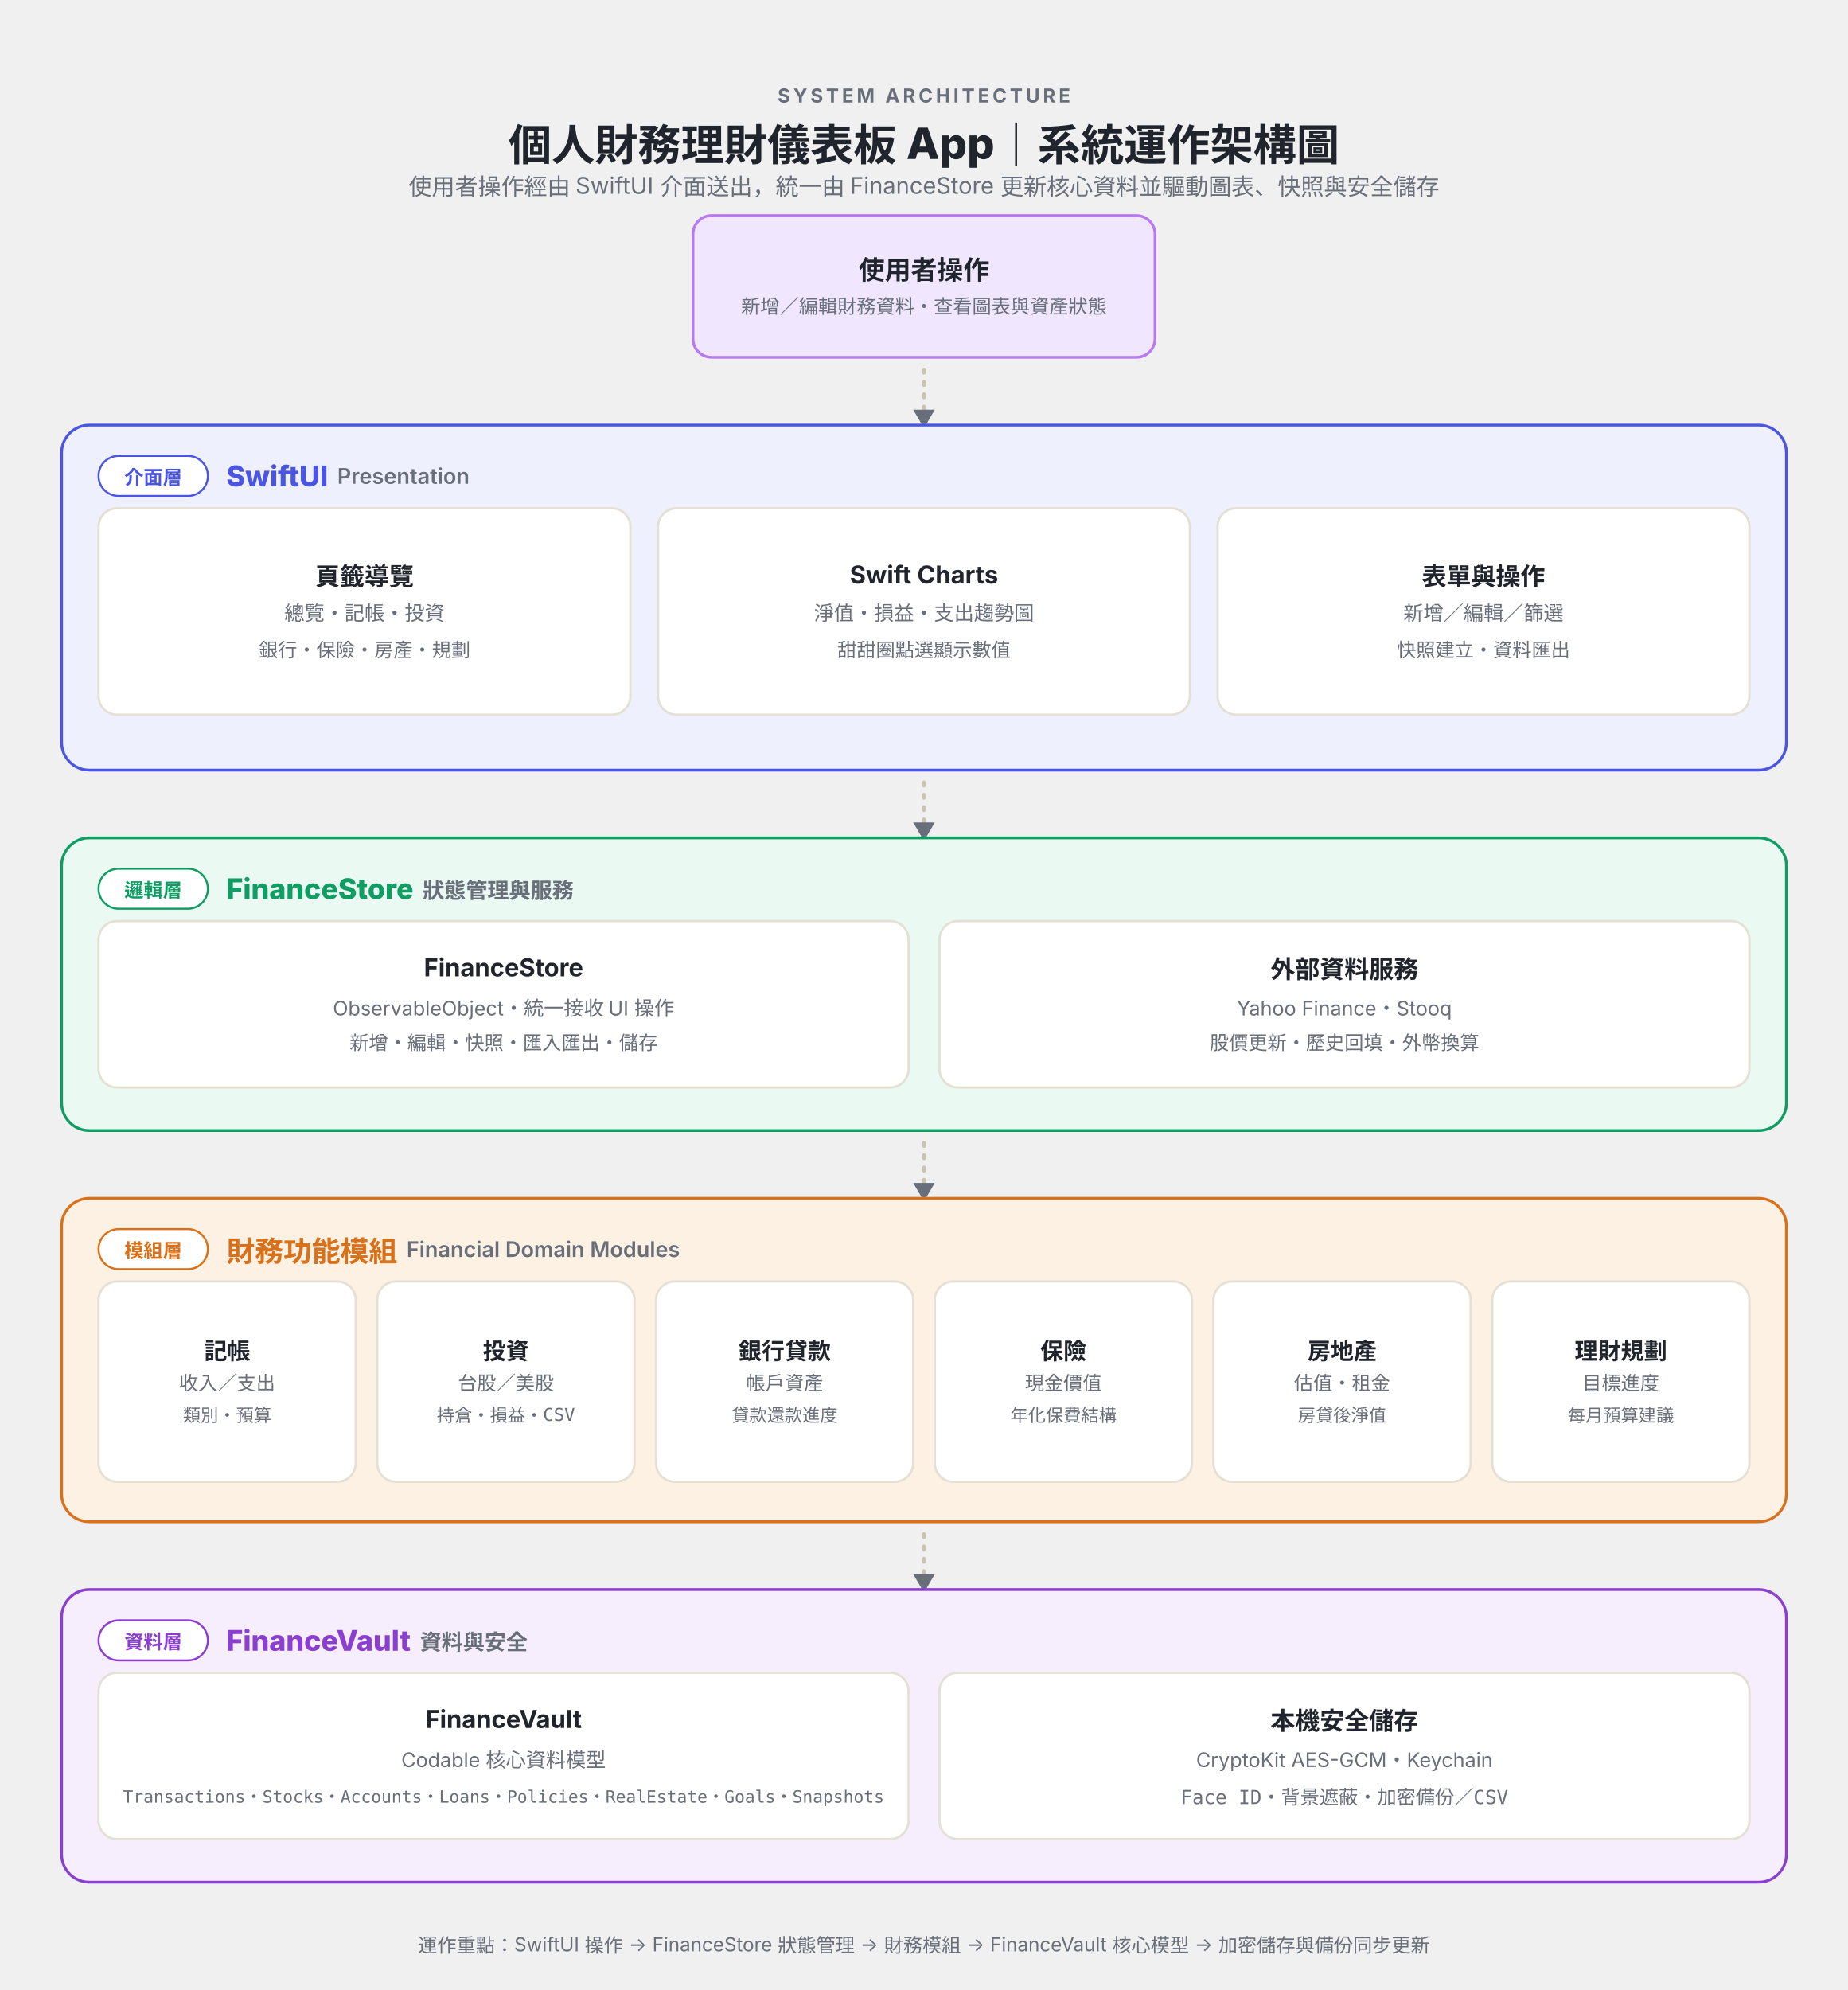
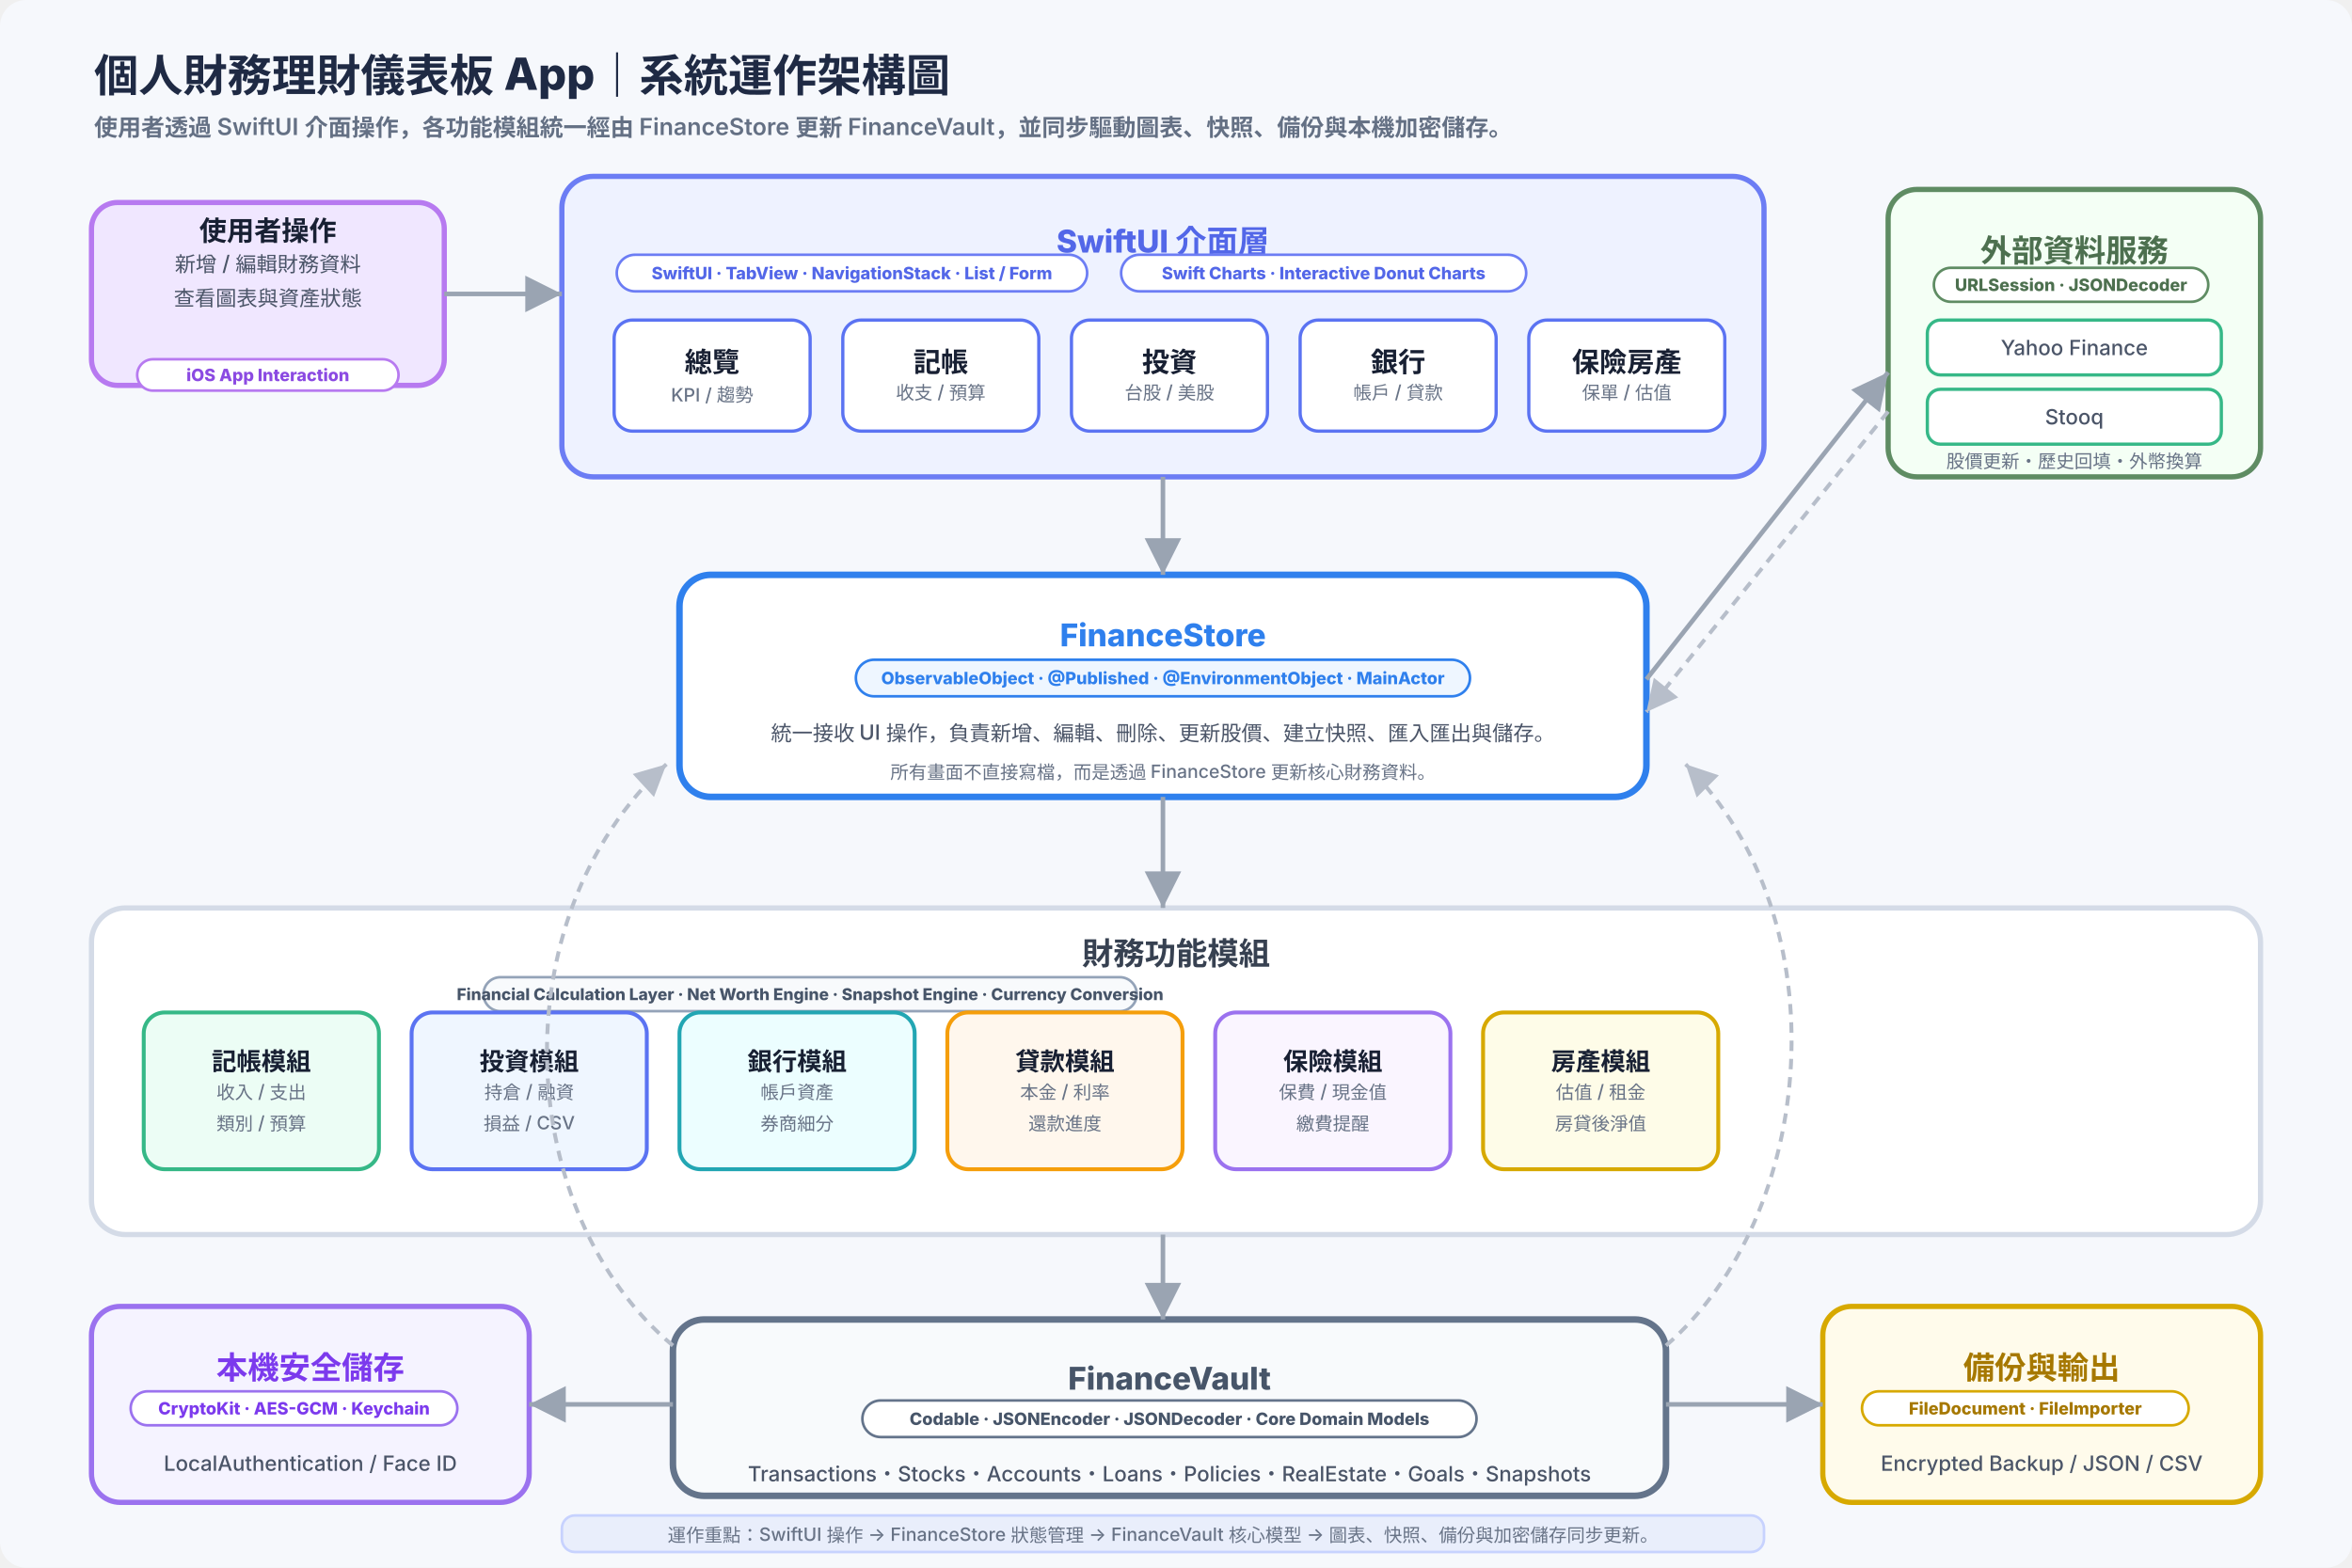
- <svg xmlns="http://www.w3.org/2000/svg" width="1200" height="1292" viewBox="0 0 1200 1292" role="img">
-   <text x="600.0" y="62" text-anchor="middle" dominant-baseline="central" font-family="-apple-system, 'PingFang TC', 'Microsoft JhengHei', 'Noto Sans TC', system-ui, sans-serif" font-size="12.5" font-weight="700" letter-spacing="2" fill="#686f7a">SYSTEM ARCHITECTURE</text>
-   <text x="600.0" y="92" text-anchor="middle" dominant-baseline="central" font-family="-apple-system, 'PingFang TC', 'Microsoft JhengHei', 'Noto Sans TC', system-ui, sans-serif" font-size="28" font-weight="800" fill="#20242c">個人財務理財儀表板 App｜系統運作架構圖</text>
-   <text x="600.0" y="120" text-anchor="middle" dominant-baseline="central" font-family="-apple-system, 'PingFang TC', 'Microsoft JhengHei', 'Noto Sans TC', system-ui, sans-serif" font-size="15" fill="#686f7a">使用者操作經由 SwiftUI 介面送出，統一由 FinanceStore 更新核心資料並驅動圖表、快照與安全儲存</text>
-   <rect x="450.0" y="140" width="300" height="92" rx="12" fill="#f0e7ff" stroke="#b77af0" stroke-width="1.8" />
-   <text x="600.0" y="174.0" text-anchor="middle" dominant-baseline="central" font-family="-apple-system, 'PingFang TC', 'Microsoft JhengHei', 'Noto Sans TC', system-ui, sans-serif" font-size="17" font-weight="700" fill="#20242c">使用者操作</text>
-   <text x="600.0" y="198.0" text-anchor="middle" dominant-baseline="central" font-family="-apple-system, 'PingFang TC', 'Microsoft JhengHei', 'Noto Sans TC', system-ui, sans-serif" font-size="12.5" font-weight="400" fill="#686f7a">新增／編輯財務資料・查看圖表與資產狀態</text>
-   <line x1="600.0" y1="240" x2="600.0" y2="266" stroke="#c9c3b2" stroke-width="2.5" stroke-dasharray="2,6" stroke-linecap="round" />
-   <polygon points="593.0,266 607.0,266 600.0,278" fill="#686f7a" />
-   <rect x="40" y="276" width="1120" height="224" rx="18" fill="#eef0fd" stroke="#4a55e0" stroke-width="1.8" />
-   <rect x="64" y="296" width="71" height="26" rx="13" fill="#ffffff" stroke="#4a55e0" stroke-width="1.3" />
-   <text x="99.5" y="309.0" text-anchor="middle" dominant-baseline="central" font-family="-apple-system, 'PingFang TC', 'Microsoft JhengHei', 'Noto Sans TC', system-ui, sans-serif" font-size="12.5" font-weight="700" fill="#4a55e0">介面層</text>
-   <text x="147" y="309.0" dominant-baseline="central" font-family="-apple-system, 'PingFang TC', 'Microsoft JhengHei', 'Noto Sans TC', system-ui, sans-serif" font-size="18.5" font-weight="800" fill="#4a55e0">SwiftUI<tspan font-size="14" font-weight="600" fill="#686f7a" dx="6">Presentation</tspan>
-   </text>
-   <rect x="64" y="330" width="345.333" height="134" rx="12" fill="#ffffff" stroke="#e4e0d4" stroke-width="1.5" />
-   <text x="236.7" y="373.0" text-anchor="middle" dominant-baseline="central" font-family="-apple-system, 'PingFang TC', 'Microsoft JhengHei', 'Noto Sans TC', system-ui, sans-serif" font-size="16" font-weight="700" fill="#20242c">頁籤導覽</text>
-   <text x="236.7" y="397.0" text-anchor="middle" dominant-baseline="central" font-family="-apple-system, 'PingFang TC', 'Microsoft JhengHei', 'Noto Sans TC', system-ui, sans-serif" font-size="13" font-weight="400" fill="#686f7a">總覽・記帳・投資</text>
-   <text x="236.7" y="421.0" text-anchor="middle" dominant-baseline="central" font-family="ui-monospace, 'SF Mono', 'Cascadia Code', Menlo, Consolas, monospace" font-size="12.5" font-weight="400" fill="#686f7a">銀行・保險・房產・規劃</text>
-   <rect x="427.333" y="330" width="345.333" height="134" rx="12" fill="#ffffff" stroke="#e4e0d4" stroke-width="1.5" />
-   <text x="600.0" y="373.0" text-anchor="middle" dominant-baseline="central" font-family="-apple-system, 'PingFang TC', 'Microsoft JhengHei', 'Noto Sans TC', system-ui, sans-serif" font-size="16" font-weight="700" fill="#20242c">Swift Charts</text>
-   <text x="600.0" y="397.0" text-anchor="middle" dominant-baseline="central" font-family="-apple-system, 'PingFang TC', 'Microsoft JhengHei', 'Noto Sans TC', system-ui, sans-serif" font-size="13" font-weight="400" fill="#686f7a">淨值・損益・支出趨勢圖</text>
-   <text x="600.0" y="421.0" text-anchor="middle" dominant-baseline="central" font-family="ui-monospace, 'SF Mono', 'Cascadia Code', Menlo, Consolas, monospace" font-size="12.5" font-weight="400" fill="#686f7a">甜甜圈點選顯示數值</text>
-   <rect x="790.667" y="330" width="345.333" height="134" rx="12" fill="#ffffff" stroke="#e4e0d4" stroke-width="1.5" />
-   <text x="963.3" y="373.0" text-anchor="middle" dominant-baseline="central" font-family="-apple-system, 'PingFang TC', 'Microsoft JhengHei', 'Noto Sans TC', system-ui, sans-serif" font-size="16" font-weight="700" fill="#20242c">表單與操作</text>
-   <text x="963.3" y="397.0" text-anchor="middle" dominant-baseline="central" font-family="-apple-system, 'PingFang TC', 'Microsoft JhengHei', 'Noto Sans TC', system-ui, sans-serif" font-size="13" font-weight="400" fill="#686f7a">新增／編輯／篩選</text>
-   <text x="963.3" y="421.0" text-anchor="middle" dominant-baseline="central" font-family="ui-monospace, 'SF Mono', 'Cascadia Code', Menlo, Consolas, monospace" font-size="12.5" font-weight="400" fill="#686f7a">快照建立・資料匯出</text>
-   <line x1="600.0" y1="508" x2="600.0" y2="534" stroke="#c9c3b2" stroke-width="2.5" stroke-dasharray="2,6" stroke-linecap="round" />
-   <polygon points="593.0,534 607.0,534 600.0,546" fill="#686f7a" />
-   <rect x="40" y="544" width="1120" height="190" rx="18" fill="#eaf9f1" stroke="#0f9d64" stroke-width="1.8" />
-   <rect x="64" y="564" width="71" height="26" rx="13" fill="#ffffff" stroke="#0f9d64" stroke-width="1.3" />
-   <text x="99.5" y="577.0" text-anchor="middle" dominant-baseline="central" font-family="-apple-system, 'PingFang TC', 'Microsoft JhengHei', 'Noto Sans TC', system-ui, sans-serif" font-size="12.5" font-weight="700" fill="#0f9d64">邏輯層</text>
-   <text x="147" y="577.0" dominant-baseline="central" font-family="-apple-system, 'PingFang TC', 'Microsoft JhengHei', 'Noto Sans TC', system-ui, sans-serif" font-size="18.5" font-weight="800" fill="#0f9d64">FinanceStore<tspan font-size="14" font-weight="600" fill="#686f7a" dx="6">狀態管理與服務</tspan>
-   </text>
-   <rect x="64" y="598" width="526.0" height="108" rx="12" fill="#ffffff" stroke="#e4e0d4" stroke-width="1.5" />
-   <text x="327.0" y="628.0" text-anchor="middle" dominant-baseline="central" font-family="-apple-system, 'PingFang TC', 'Microsoft JhengHei', 'Noto Sans TC', system-ui, sans-serif" font-size="16" font-weight="700" fill="#20242c">FinanceStore</text>
-   <text x="327.0" y="652.0" text-anchor="middle" dominant-baseline="central" font-family="-apple-system, 'PingFang TC', 'Microsoft JhengHei', 'Noto Sans TC', system-ui, sans-serif" font-size="13" font-weight="400" fill="#686f7a">ObservableObject・統一接收 UI 操作</text>
-   <text x="327.0" y="676.0" text-anchor="middle" dominant-baseline="central" font-family="ui-monospace, 'SF Mono', 'Cascadia Code', Menlo, Consolas, monospace" font-size="12.5" font-weight="400" fill="#686f7a">新增・編輯・快照・匯入匯出・儲存</text>
-   <rect x="610.0" y="598" width="526.0" height="108" rx="12" fill="#ffffff" stroke="#e4e0d4" stroke-width="1.5" />
-   <text x="873.0" y="628.0" text-anchor="middle" dominant-baseline="central" font-family="-apple-system, 'PingFang TC', 'Microsoft JhengHei', 'Noto Sans TC', system-ui, sans-serif" font-size="16" font-weight="700" fill="#20242c">外部資料服務</text>
-   <text x="873.0" y="652.0" text-anchor="middle" dominant-baseline="central" font-family="-apple-system, 'PingFang TC', 'Microsoft JhengHei', 'Noto Sans TC', system-ui, sans-serif" font-size="13" font-weight="400" fill="#686f7a">Yahoo Finance・Stooq</text>
-   <text x="873.0" y="676.0" text-anchor="middle" dominant-baseline="central" font-family="ui-monospace, 'SF Mono', 'Cascadia Code', Menlo, Consolas, monospace" font-size="12.5" font-weight="400" fill="#686f7a">股價更新・歷史回填・外幣換算</text>
-   <line x1="600.0" y1="742" x2="600.0" y2="768" stroke="#c9c3b2" stroke-width="2.5" stroke-dasharray="2,6" stroke-linecap="round" />
-   <polygon points="593.0,768 607.0,768 600.0,780" fill="#686f7a" />
-   <rect x="40" y="778" width="1120" height="210" rx="18" fill="#fdf1e4" stroke="#d9711a" stroke-width="1.8" />
-   <rect x="64" y="798" width="71" height="26" rx="13" fill="#ffffff" stroke="#d9711a" stroke-width="1.3" />
-   <text x="99.5" y="811.0" text-anchor="middle" dominant-baseline="central" font-family="-apple-system, 'PingFang TC', 'Microsoft JhengHei', 'Noto Sans TC', system-ui, sans-serif" font-size="12.5" font-weight="700" fill="#d9711a">模組層</text>
-   <text x="147" y="811.0" dominant-baseline="central" font-family="-apple-system, 'PingFang TC', 'Microsoft JhengHei', 'Noto Sans TC', system-ui, sans-serif" font-size="18.5" font-weight="800" fill="#d9711a">財務功能模組<tspan font-size="14" font-weight="600" fill="#686f7a" dx="6">Financial Domain Modules</tspan>
-   </text>
-   <rect x="64" y="832" width="167.0" height="130" rx="12" fill="#ffffff" stroke="#e4e0d4" stroke-width="1.5" />
-   <text x="147.5" y="876.0" text-anchor="middle" dominant-baseline="central" font-family="-apple-system, 'PingFang TC', 'Microsoft JhengHei', 'Noto Sans TC', system-ui, sans-serif" font-size="15" font-weight="700" fill="#20242c">記帳</text>
-   <text x="147.5" y="897.0" text-anchor="middle" dominant-baseline="central" font-family="-apple-system, 'PingFang TC', 'Microsoft JhengHei', 'Noto Sans TC', system-ui, sans-serif" font-size="12.5" font-weight="400" fill="#686f7a">收入／支出</text>
-   <text x="147.5" y="918.0" text-anchor="middle" dominant-baseline="central" font-family="ui-monospace, 'SF Mono', 'Cascadia Code', Menlo, Consolas, monospace" font-size="11.5" font-weight="400" fill="#686f7a">類別・預算</text>
-   <rect x="245.0" y="832" width="167.0" height="130" rx="12" fill="#ffffff" stroke="#e4e0d4" stroke-width="1.5" />
-   <text x="328.5" y="876.0" text-anchor="middle" dominant-baseline="central" font-family="-apple-system, 'PingFang TC', 'Microsoft JhengHei', 'Noto Sans TC', system-ui, sans-serif" font-size="15" font-weight="700" fill="#20242c">投資</text>
-   <text x="328.5" y="897.0" text-anchor="middle" dominant-baseline="central" font-family="-apple-system, 'PingFang TC', 'Microsoft JhengHei', 'Noto Sans TC', system-ui, sans-serif" font-size="12.5" font-weight="400" fill="#686f7a">台股／美股</text>
-   <text x="328.5" y="918.0" text-anchor="middle" dominant-baseline="central" font-family="ui-monospace, 'SF Mono', 'Cascadia Code', Menlo, Consolas, monospace" font-size="11.5" font-weight="400" fill="#686f7a">持倉・損益・CSV</text>
-   <rect x="426.0" y="832" width="167.0" height="130" rx="12" fill="#ffffff" stroke="#e4e0d4" stroke-width="1.5" />
-   <text x="509.5" y="876.0" text-anchor="middle" dominant-baseline="central" font-family="-apple-system, 'PingFang TC', 'Microsoft JhengHei', 'Noto Sans TC', system-ui, sans-serif" font-size="15" font-weight="700" fill="#20242c">銀行貸款</text>
-   <text x="509.5" y="897.0" text-anchor="middle" dominant-baseline="central" font-family="-apple-system, 'PingFang TC', 'Microsoft JhengHei', 'Noto Sans TC', system-ui, sans-serif" font-size="12.5" font-weight="400" fill="#686f7a">帳戶資產</text>
-   <text x="509.5" y="918.0" text-anchor="middle" dominant-baseline="central" font-family="ui-monospace, 'SF Mono', 'Cascadia Code', Menlo, Consolas, monospace" font-size="11.5" font-weight="400" fill="#686f7a">貸款還款進度</text>
-   <rect x="607.0" y="832" width="167.0" height="130" rx="12" fill="#ffffff" stroke="#e4e0d4" stroke-width="1.5" />
-   <text x="690.5" y="876.0" text-anchor="middle" dominant-baseline="central" font-family="-apple-system, 'PingFang TC', 'Microsoft JhengHei', 'Noto Sans TC', system-ui, sans-serif" font-size="15" font-weight="700" fill="#20242c">保險</text>
-   <text x="690.5" y="897.0" text-anchor="middle" dominant-baseline="central" font-family="-apple-system, 'PingFang TC', 'Microsoft JhengHei', 'Noto Sans TC', system-ui, sans-serif" font-size="12.5" font-weight="400" fill="#686f7a">現金價值</text>
-   <text x="690.5" y="918.0" text-anchor="middle" dominant-baseline="central" font-family="ui-monospace, 'SF Mono', 'Cascadia Code', Menlo, Consolas, monospace" font-size="11.5" font-weight="400" fill="#686f7a">年化保費結構</text>
-   <rect x="788.0" y="832" width="167.0" height="130" rx="12" fill="#ffffff" stroke="#e4e0d4" stroke-width="1.5" />
-   <text x="871.5" y="876.0" text-anchor="middle" dominant-baseline="central" font-family="-apple-system, 'PingFang TC', 'Microsoft JhengHei', 'Noto Sans TC', system-ui, sans-serif" font-size="15" font-weight="700" fill="#20242c">房地產</text>
-   <text x="871.5" y="897.0" text-anchor="middle" dominant-baseline="central" font-family="-apple-system, 'PingFang TC', 'Microsoft JhengHei', 'Noto Sans TC', system-ui, sans-serif" font-size="12.5" font-weight="400" fill="#686f7a">估值・租金</text>
-   <text x="871.5" y="918.0" text-anchor="middle" dominant-baseline="central" font-family="ui-monospace, 'SF Mono', 'Cascadia Code', Menlo, Consolas, monospace" font-size="11.5" font-weight="400" fill="#686f7a">房貸後淨值</text>
-   <rect x="969.0" y="832" width="167.0" height="130" rx="12" fill="#ffffff" stroke="#e4e0d4" stroke-width="1.5" />
-   <text x="1052.5" y="876.0" text-anchor="middle" dominant-baseline="central" font-family="-apple-system, 'PingFang TC', 'Microsoft JhengHei', 'Noto Sans TC', system-ui, sans-serif" font-size="15" font-weight="700" fill="#20242c">理財規劃</text>
-   <text x="1052.5" y="897.0" text-anchor="middle" dominant-baseline="central" font-family="-apple-system, 'PingFang TC', 'Microsoft JhengHei', 'Noto Sans TC', system-ui, sans-serif" font-size="12.5" font-weight="400" fill="#686f7a">目標進度</text>
-   <text x="1052.5" y="918.0" text-anchor="middle" dominant-baseline="central" font-family="ui-monospace, 'SF Mono', 'Cascadia Code', Menlo, Consolas, monospace" font-size="11.5" font-weight="400" fill="#686f7a">每月預算建議</text>
-   <line x1="600.0" y1="996" x2="600.0" y2="1022" stroke="#c9c3b2" stroke-width="2.5" stroke-dasharray="2,6" stroke-linecap="round" />
-   <polygon points="593.0,1022 607.0,1022 600.0,1034" fill="#686f7a" />
-   <rect x="40" y="1032" width="1120" height="190" rx="18" fill="#f6eefc" stroke="#8a3fd1" stroke-width="1.8" />
-   <rect x="64" y="1052" width="71" height="26" rx="13" fill="#ffffff" stroke="#8a3fd1" stroke-width="1.3" />
-   <text x="99.5" y="1065.0" text-anchor="middle" dominant-baseline="central" font-family="-apple-system, 'PingFang TC', 'Microsoft JhengHei', 'Noto Sans TC', system-ui, sans-serif" font-size="12.5" font-weight="700" fill="#8a3fd1">資料層</text>
-   <text x="147" y="1065.0" dominant-baseline="central" font-family="-apple-system, 'PingFang TC', 'Microsoft JhengHei', 'Noto Sans TC', system-ui, sans-serif" font-size="18.5" font-weight="800" fill="#8a3fd1">FinanceVault<tspan font-size="14" font-weight="600" fill="#686f7a" dx="6">資料與安全</tspan>
-   </text>
-   <rect x="64" y="1086" width="526.0" height="108" rx="12" fill="#ffffff" stroke="#e4e0d4" stroke-width="1.5" />
-   <text x="327.0" y="1116.0" text-anchor="middle" dominant-baseline="central" font-family="-apple-system, 'PingFang TC', 'Microsoft JhengHei', 'Noto Sans TC', system-ui, sans-serif" font-size="16" font-weight="700" fill="#20242c">FinanceVault</text>
-   <text x="327.0" y="1140.0" text-anchor="middle" dominant-baseline="central" font-family="-apple-system, 'PingFang TC', 'Microsoft JhengHei', 'Noto Sans TC', system-ui, sans-serif" font-size="13" font-weight="400" fill="#686f7a">Codable 核心資料模型</text>
-   <text x="327.0" y="1164.0" text-anchor="middle" dominant-baseline="central" font-family="ui-monospace, 'SF Mono', 'Cascadia Code', Menlo, Consolas, monospace" font-size="11" font-weight="400" fill="#686f7a">Transactions・Stocks・Accounts・Loans・Policies・RealEstate・Goals・Snapshots</text>
-   <rect x="610.0" y="1086" width="526.0" height="108" rx="12" fill="#ffffff" stroke="#e4e0d4" stroke-width="1.5" />
-   <text x="873.0" y="1116.0" text-anchor="middle" dominant-baseline="central" font-family="-apple-system, 'PingFang TC', 'Microsoft JhengHei', 'Noto Sans TC', system-ui, sans-serif" font-size="16" font-weight="700" fill="#20242c">本機安全儲存</text>
-   <text x="873.0" y="1140.0" text-anchor="middle" dominant-baseline="central" font-family="-apple-system, 'PingFang TC', 'Microsoft JhengHei', 'Noto Sans TC', system-ui, sans-serif" font-size="13" font-weight="400" fill="#686f7a">CryptoKit AES-GCM・Keychain</text>
-   <text x="873.0" y="1164.0" text-anchor="middle" dominant-baseline="central" font-family="ui-monospace, 'SF Mono', 'Cascadia Code', Menlo, Consolas, monospace" font-size="12.5" font-weight="400" fill="#686f7a">Face ID・背景遮蔽・加密備份／CSV</text>
-   <text x="600.0" y="1262" text-anchor="middle" dominant-baseline="central" font-family="-apple-system, 'PingFang TC', 'Microsoft JhengHei', 'Noto Sans TC', system-ui, sans-serif" font-size="12.5" fill="#686f7a">運作重點：SwiftUI 操作 → FinanceStore 狀態管理 → 財務模組 → FinanceVault 核心模型 → 加密儲存與備份同步更新</text>
+ <svg xmlns="http://www.w3.org/2000/svg" width="1800" height="1200" viewBox="0 0 1800 1200" role="img">
+   <rect width="1800" height="1200" rx="20" fill="#f6f8fc" />
+   <text x="72" y="70" font-family="-apple-system, BlinkMacSystemFont, 'Segoe UI', sans-serif" font-size="34" font-weight="800" fill="#1f2a44">個人財務理財儀表板 App｜系統運作架構圖</text>
+   <text x="72" y="104" font-family="-apple-system, BlinkMacSystemFont, 'Segoe UI', sans-serif" font-size="18" font-weight="600" fill="#647084">使用者透過 SwiftUI 介面操作，各功能模組統一經由 FinanceStore 更新 FinanceVault，並同步驅動圖表、快照、備份與本機加密儲存。</text>
+   <defs>
+     <marker id="arrow" markerWidth="12" markerHeight="12" refX="10" refY="6" orient="auto">
+       <path d="M2,2 L10,6 L2,10 Z" fill="#9aa4b2" />
+     </marker>
+     <marker id="arrowSoft" markerWidth="12" markerHeight="12" refX="10" refY="6" orient="auto">
+       <path d="M2,2 L10,6 L2,10 Z" fill="#b7beca" />
+     </marker>
+   </defs>
+   <rect x="70" y="155" width="270" height="140" rx="20" fill="#f0e7ff" stroke="#b77af0" stroke-width="4" />
+   <text x="205.0" y="175.0" text-anchor="middle" dominant-baseline="central" font-family="-apple-system, BlinkMacSystemFont, 'Segoe UI', sans-serif" font-size="21" font-weight="800" fill="#182033">使用者操作</text>
+   <text x="205.0" y="201.0" text-anchor="middle" dominant-baseline="central" font-family="-apple-system, BlinkMacSystemFont, 'Segoe UI', sans-serif" font-size="16" font-weight="500" fill="#4b5568">新增 / 編輯財務資料</text>
+   <text x="205.0" y="227.0" text-anchor="middle" dominant-baseline="central" font-family="-apple-system, BlinkMacSystemFont, 'Segoe UI', sans-serif" font-size="16" font-weight="500" fill="#4b5568">查看圖表與資產狀態</text>
+   <rect x="105" y="275" width="200" height="24" rx="12" fill="#ffffff" stroke="#b77af0" stroke-width="2" />
+   <text x="205.0" y="287.0" text-anchor="middle" dominant-baseline="central" font-family="-apple-system, BlinkMacSystemFont, 'Segoe UI', sans-serif" font-size="13" font-weight="800" fill="#8b4ae2">iOS App Interaction</text>
+   <rect x="430" y="135" width="920" height="230" rx="24" fill="#eef2ff" stroke="#6c7df4" stroke-width="4" />
+   <text x="890" y="180" text-anchor="middle" dominant-baseline="central" font-family="-apple-system, BlinkMacSystemFont, 'Segoe UI', sans-serif" font-size="24" font-weight="800" fill="#5367e8">SwiftUI 介面層</text>
+   <rect x="472" y="195" width="360" height="28" rx="14" fill="#ffffff" stroke="#6c7df4" stroke-width="2" />
+   <text x="652.0" y="209.0" text-anchor="middle" dominant-baseline="central" font-family="-apple-system, BlinkMacSystemFont, 'Segoe UI', sans-serif" font-size="13" font-weight="800" fill="#5367e8">SwiftUI · TabView · NavigationStack · List / Form</text>
+   <rect x="858" y="195" width="310" height="28" rx="14" fill="#ffffff" stroke="#6c7df4" stroke-width="2" />
+   <text x="1013.0" y="209.0" text-anchor="middle" dominant-baseline="central" font-family="-apple-system, BlinkMacSystemFont, 'Segoe UI', sans-serif" font-size="13" font-weight="800" fill="#5367e8">Swift Charts · Interactive Donut Charts</text>
+   <rect x="470" y="245" width="150" height="85" rx="14" fill="#ffffff" stroke="#5b73f2" stroke-width="2.5" />
+   <text x="545.0" y="275.5" text-anchor="middle" dominant-baseline="central" font-family="-apple-system, BlinkMacSystemFont, 'Segoe UI', sans-serif" font-size="21" font-weight="800" fill="#182033">總覽</text>
+   <text x="545.0" y="299.5" text-anchor="middle" dominant-baseline="central" font-family="-apple-system, BlinkMacSystemFont, 'Segoe UI', sans-serif" font-size="14" font-weight="500" fill="#687386">KPI / 趨勢</text>
+   <rect x="645" y="245" width="150" height="85" rx="14" fill="#ffffff" stroke="#5b73f2" stroke-width="2.5" />
+   <text x="720.0" y="275.5" text-anchor="middle" dominant-baseline="central" font-family="-apple-system, BlinkMacSystemFont, 'Segoe UI', sans-serif" font-size="21" font-weight="800" fill="#182033">記帳</text>
+   <text x="720.0" y="299.5" text-anchor="middle" dominant-baseline="central" font-family="-apple-system, BlinkMacSystemFont, 'Segoe UI', sans-serif" font-size="14" font-weight="500" fill="#687386">收支 / 預算</text>
+   <rect x="820" y="245" width="150" height="85" rx="14" fill="#ffffff" stroke="#5b73f2" stroke-width="2.5" />
+   <text x="895.0" y="275.5" text-anchor="middle" dominant-baseline="central" font-family="-apple-system, BlinkMacSystemFont, 'Segoe UI', sans-serif" font-size="21" font-weight="800" fill="#182033">投資</text>
+   <text x="895.0" y="299.5" text-anchor="middle" dominant-baseline="central" font-family="-apple-system, BlinkMacSystemFont, 'Segoe UI', sans-serif" font-size="14" font-weight="500" fill="#687386">台股 / 美股</text>
+   <rect x="995" y="245" width="150" height="85" rx="14" fill="#ffffff" stroke="#5b73f2" stroke-width="2.5" />
+   <text x="1070.0" y="275.5" text-anchor="middle" dominant-baseline="central" font-family="-apple-system, BlinkMacSystemFont, 'Segoe UI', sans-serif" font-size="21" font-weight="800" fill="#182033">銀行</text>
+   <text x="1070.0" y="299.5" text-anchor="middle" dominant-baseline="central" font-family="-apple-system, BlinkMacSystemFont, 'Segoe UI', sans-serif" font-size="14" font-weight="500" fill="#687386">帳戶 / 貸款</text>
+   <rect x="1170" y="245" width="150" height="85" rx="14" fill="#ffffff" stroke="#5b73f2" stroke-width="2.5" />
+   <text x="1245.0" y="275.5" text-anchor="middle" dominant-baseline="central" font-family="-apple-system, BlinkMacSystemFont, 'Segoe UI', sans-serif" font-size="21" font-weight="800" fill="#182033">保險房產</text>
+   <text x="1245.0" y="299.5" text-anchor="middle" dominant-baseline="central" font-family="-apple-system, BlinkMacSystemFont, 'Segoe UI', sans-serif" font-size="14" font-weight="500" fill="#687386">保單 / 估值</text>
+   <rect x="1445" y="145" width="285" height="220" rx="22" fill="#f4fff5" stroke="#5f8c63" stroke-width="4" />
+   <text x="1587.5" y="190" text-anchor="middle" dominant-baseline="central" font-family="-apple-system, BlinkMacSystemFont, 'Segoe UI', sans-serif" font-size="24" font-weight="800" fill="#4d704f">外部資料服務</text>
+   <rect x="1480" y="205" width="210" height="26" rx="13" fill="#ffffff" stroke="#5f8c63" stroke-width="2" />
+   <text x="1585.0" y="218.0" text-anchor="middle" dominant-baseline="central" font-family="-apple-system, BlinkMacSystemFont, 'Segoe UI', sans-serif" font-size="13" font-weight="800" fill="#4d704f">URLSession · JSONDecoder</text>
+   <rect x="1475" y="245" width="225" height="42" rx="10" fill="#ffffff" stroke="#36b887" stroke-width="2.5" />
+   <text x="1587.5" y="266.0" text-anchor="middle" dominant-baseline="central" font-family="-apple-system, BlinkMacSystemFont, 'Segoe UI', sans-serif" font-size="16" font-weight="500" fill="#4b5568">Yahoo Finance</text>
+   <rect x="1475" y="298" width="225" height="42" rx="10" fill="#ffffff" stroke="#36b887" stroke-width="2.5" />
+   <text x="1587.5" y="319.0" text-anchor="middle" dominant-baseline="central" font-family="-apple-system, BlinkMacSystemFont, 'Segoe UI', sans-serif" font-size="16" font-weight="500" fill="#4b5568">Stooq</text>
+   <text x="1587.5" y="352" text-anchor="middle" dominant-baseline="central" font-family="-apple-system, BlinkMacSystemFont, 'Segoe UI', sans-serif" font-size="14" font-weight="500" fill="#687386">股價更新・歷史回填・外幣換算</text>
+   <rect x="520" y="440" width="740" height="170" rx="24" fill="#ffffff" stroke="#2f80ed" stroke-width="5" />
+   <text x="890" y="486" text-anchor="middle" dominant-baseline="central" font-family="-apple-system, BlinkMacSystemFont, 'Segoe UI', sans-serif" font-size="24" font-weight="800" fill="#2f80ed">FinanceStore</text>
+   <rect x="655" y="505" width="470" height="28" rx="14" fill="#eef6ff" stroke="#2f80ed" stroke-width="2" />
+   <text x="890.0" y="519.0" text-anchor="middle" dominant-baseline="central" font-family="-apple-system, BlinkMacSystemFont, 'Segoe UI', sans-serif" font-size="13" font-weight="800" fill="#2f80ed">ObservableObject · @Published · @EnvironmentObject · MainActor</text>
+   <text x="890" y="560" text-anchor="middle" dominant-baseline="central" font-family="-apple-system, BlinkMacSystemFont, 'Segoe UI', sans-serif" font-size="16" font-weight="500" fill="#4b5568">統一接收 UI 操作，負責新增、編輯、刪除、更新股價、建立快照、匯入匯出與儲存。</text>
+   <text x="890" y="590" text-anchor="middle" dominant-baseline="central" font-family="-apple-system, BlinkMacSystemFont, 'Segoe UI', sans-serif" font-size="14" font-weight="500" fill="#687386">所有畫面不直接寫檔，而是透過 FinanceStore 更新核心財務資料。</text>
+   <rect x="70" y="695" width="1660" height="250" rx="26" fill="#ffffff" stroke="#d4dbe7" stroke-width="4" />
+   <text x="900" y="728" text-anchor="middle" dominant-baseline="central" font-family="-apple-system, BlinkMacSystemFont, 'Segoe UI', sans-serif" font-size="24" font-weight="800" fill="#374151">財務功能模組</text>
+   <rect x="370" y="748" width="500" height="26" rx="13" fill="#f8fafc" stroke="#94a3b8" stroke-width="2" />
+   <text x="620.0" y="761.0" text-anchor="middle" dominant-baseline="central" font-family="-apple-system, BlinkMacSystemFont, 'Segoe UI', sans-serif" font-size="12.5" font-weight="800" fill="#475569">Financial Calculation Layer · Net Worth Engine · Snapshot Engine · Currency Conversion</text>
+   <rect x="110" y="775" width="180" height="120" rx="16" fill="#ecfdf5" stroke="#36b887" stroke-width="3" />
+   <text x="200.0" y="811.0" text-anchor="middle" dominant-baseline="central" font-family="-apple-system, BlinkMacSystemFont, 'Segoe UI', sans-serif" font-size="19" font-weight="800" fill="#182033">記帳模組</text>
+   <text x="200.0" y="835.0" text-anchor="middle" dominant-baseline="central" font-family="-apple-system, BlinkMacSystemFont, 'Segoe UI', sans-serif" font-size="14" font-weight="500" fill="#687386">收入 / 支出</text>
+   <text x="200.0" y="859.0" text-anchor="middle" dominant-baseline="central" font-family="-apple-system, BlinkMacSystemFont, 'Segoe UI', sans-serif" font-size="14" font-weight="500" fill="#687386">類別 / 預算</text>
+   <rect x="315" y="775" width="180" height="120" rx="16" fill="#eff6ff" stroke="#5b73f2" stroke-width="3" />
+   <text x="405.0" y="811.0" text-anchor="middle" dominant-baseline="central" font-family="-apple-system, BlinkMacSystemFont, 'Segoe UI', sans-serif" font-size="19" font-weight="800" fill="#182033">投資模組</text>
+   <text x="405.0" y="835.0" text-anchor="middle" dominant-baseline="central" font-family="-apple-system, BlinkMacSystemFont, 'Segoe UI', sans-serif" font-size="14" font-weight="500" fill="#687386">持倉 / 融資</text>
+   <text x="405.0" y="859.0" text-anchor="middle" dominant-baseline="central" font-family="-apple-system, BlinkMacSystemFont, 'Segoe UI', sans-serif" font-size="14" font-weight="500" fill="#687386">損益 / CSV</text>
+   <rect x="520" y="775" width="180" height="120" rx="16" fill="#ecfeff" stroke="#22a6b3" stroke-width="3" />
+   <text x="610.0" y="811.0" text-anchor="middle" dominant-baseline="central" font-family="-apple-system, BlinkMacSystemFont, 'Segoe UI', sans-serif" font-size="19" font-weight="800" fill="#182033">銀行模組</text>
+   <text x="610.0" y="835.0" text-anchor="middle" dominant-baseline="central" font-family="-apple-system, BlinkMacSystemFont, 'Segoe UI', sans-serif" font-size="14" font-weight="500" fill="#687386">帳戶資產</text>
+   <text x="610.0" y="859.0" text-anchor="middle" dominant-baseline="central" font-family="-apple-system, BlinkMacSystemFont, 'Segoe UI', sans-serif" font-size="14" font-weight="500" fill="#687386">券商細分</text>
+   <rect x="725" y="775" width="180" height="120" rx="16" fill="#fff7ed" stroke="#f59e0b" stroke-width="3" />
+   <text x="815.0" y="811.0" text-anchor="middle" dominant-baseline="central" font-family="-apple-system, BlinkMacSystemFont, 'Segoe UI', sans-serif" font-size="19" font-weight="800" fill="#182033">貸款模組</text>
+   <text x="815.0" y="835.0" text-anchor="middle" dominant-baseline="central" font-family="-apple-system, BlinkMacSystemFont, 'Segoe UI', sans-serif" font-size="14" font-weight="500" fill="#687386">本金 / 利率</text>
+   <text x="815.0" y="859.0" text-anchor="middle" dominant-baseline="central" font-family="-apple-system, BlinkMacSystemFont, 'Segoe UI', sans-serif" font-size="14" font-weight="500" fill="#687386">還款進度</text>
+   <rect x="930" y="775" width="180" height="120" rx="16" fill="#faf5ff" stroke="#9b72ef" stroke-width="3" />
+   <text x="1020.0" y="811.0" text-anchor="middle" dominant-baseline="central" font-family="-apple-system, BlinkMacSystemFont, 'Segoe UI', sans-serif" font-size="19" font-weight="800" fill="#182033">保險模組</text>
+   <text x="1020.0" y="835.0" text-anchor="middle" dominant-baseline="central" font-family="-apple-system, BlinkMacSystemFont, 'Segoe UI', sans-serif" font-size="14" font-weight="500" fill="#687386">保費 / 現金值</text>
+   <text x="1020.0" y="859.0" text-anchor="middle" dominant-baseline="central" font-family="-apple-system, BlinkMacSystemFont, 'Segoe UI', sans-serif" font-size="14" font-weight="500" fill="#687386">繳費提醒</text>
+   <rect x="1135" y="775" width="180" height="120" rx="16" fill="#fefce8" stroke="#d7a900" stroke-width="3" />
+   <text x="1225.0" y="811.0" text-anchor="middle" dominant-baseline="central" font-family="-apple-system, BlinkMacSystemFont, 'Segoe UI', sans-serif" font-size="19" font-weight="800" fill="#182033">房產模組</text>
+   <text x="1225.0" y="835.0" text-anchor="middle" dominant-baseline="central" font-family="-apple-system, BlinkMacSystemFont, 'Segoe UI', sans-serif" font-size="14" font-weight="500" fill="#687386">估值 / 租金</text>
+   <text x="1225.0" y="859.0" text-anchor="middle" dominant-baseline="central" font-family="-apple-system, BlinkMacSystemFont, 'Segoe UI', sans-serif" font-size="14" font-weight="500" fill="#687386">房貸後淨值</text>
+   <rect x="515" y="1010" width="760" height="135" rx="24" fill="#f8fafc" stroke="#64748b" stroke-width="5" />
+   <text x="895" y="1055" text-anchor="middle" dominant-baseline="central" font-family="-apple-system, BlinkMacSystemFont, 'Segoe UI', sans-serif" font-size="24" font-weight="800" fill="#475569">FinanceVault</text>
+   <rect x="660" y="1072" width="470" height="28" rx="14" fill="#ffffff" stroke="#64748b" stroke-width="2" />
+   <text x="895.0" y="1086.0" text-anchor="middle" dominant-baseline="central" font-family="-apple-system, BlinkMacSystemFont, 'Segoe UI', sans-serif" font-size="13" font-weight="800" fill="#475569">Codable · JSONEncoder · JSONDecoder · Core Domain Models</text>
+   <text x="895" y="1125" text-anchor="middle" dominant-baseline="central" font-family="-apple-system, BlinkMacSystemFont, 'Segoe UI', sans-serif" font-size="16" font-weight="500" fill="#4b5568">Transactions・Stocks・Accounts・Loans・Policies・RealEstate・Goals・Snapshots</text>
+   <rect x="70" y="1000" width="335" height="150" rx="22" fill="#f5f3ff" stroke="#9b72ef" stroke-width="4" />
+   <text x="237.5" y="1045" text-anchor="middle" dominant-baseline="central" font-family="-apple-system, BlinkMacSystemFont, 'Segoe UI', sans-serif" font-size="24" font-weight="800" fill="#7c3aed">本機安全儲存</text>
+   <rect x="100" y="1065" width="250" height="26" rx="13" fill="#ffffff" stroke="#9b72ef" stroke-width="2" />
+   <text x="225.0" y="1078.0" text-anchor="middle" dominant-baseline="central" font-family="-apple-system, BlinkMacSystemFont, 'Segoe UI', sans-serif" font-size="13" font-weight="800" fill="#7c3aed">CryptoKit · AES-GCM · Keychain</text>
+   <text x="237.5" y="1120" text-anchor="middle" dominant-baseline="central" font-family="-apple-system, BlinkMacSystemFont, 'Segoe UI', sans-serif" font-size="16" font-weight="500" fill="#4b5568">LocalAuthentication / Face ID</text>
+   <rect x="1395" y="1000" width="335" height="150" rx="22" fill="#fffbeb" stroke="#d7a900" stroke-width="4" />
+   <text x="1562.5" y="1045" text-anchor="middle" dominant-baseline="central" font-family="-apple-system, BlinkMacSystemFont, 'Segoe UI', sans-serif" font-size="24" font-weight="800" fill="#a67800">備份與輸出</text>
+   <rect x="1425" y="1065" width="250" height="26" rx="13" fill="#ffffff" stroke="#d7a900" stroke-width="2" />
+   <text x="1550.0" y="1078.0" text-anchor="middle" dominant-baseline="central" font-family="-apple-system, BlinkMacSystemFont, 'Segoe UI', sans-serif" font-size="13" font-weight="800" fill="#a67800">FileDocument · FileImporter</text>
+   <text x="1562.5" y="1120" text-anchor="middle" dominant-baseline="central" font-family="-apple-system, BlinkMacSystemFont, 'Segoe UI', sans-serif" font-size="16" font-weight="500" fill="#4b5568">Encrypted Backup / JSON / CSV</text>
+   <path d="M340 225 L430 225" stroke="#9aa4b2" stroke-width="3.5" fill="none" marker-end="url(#arrow)" />
+   <path d="M890 365 L890 440" stroke="#9aa4b2" stroke-width="3.5" fill="none" marker-end="url(#arrow)" />
+   <path d="M890 610 L890 695" stroke="#9aa4b2" stroke-width="3.5" fill="none" marker-end="url(#arrow)" />
+   <path d="M890 945 L890 1010" stroke="#9aa4b2" stroke-width="3.5" fill="none" marker-end="url(#arrow)" />
+   <path d="M1260 520 L1445 285" stroke="#9aa4b2" stroke-width="3.5" fill="none" marker-end="url(#arrow)" />
+   <path d="M1445 315 L1260 545" stroke="#b7beca" stroke-width="3" fill="none" stroke-dasharray="8 6" marker-end="url(#arrowSoft)" />
+   <path d="M515 1075 L405 1075" stroke="#9aa4b2" stroke-width="3.5" fill="none" marker-end="url(#arrow)" />
+   <path d="M1275 1075 L1395 1075" stroke="#9aa4b2" stroke-width="3.5" fill="none" marker-end="url(#arrow)" />
+   <path d="M1275 1030 C1390 930 1410 705 1290 585" stroke="#b7beca" stroke-width="3" fill="none" stroke-dasharray="8 6" marker-end="url(#arrowSoft)" />
+   <path d="M515 1030 C395 930 380 705 510 585" stroke="#b7beca" stroke-width="3" fill="none" stroke-dasharray="8 6" marker-end="url(#arrowSoft)" />
+   <rect x="430" y="1160" width="920" height="28" rx="10" fill="#e9eefb" stroke="#c7d2fe" stroke-width="2" />
+   <text x="890" y="1174" text-anchor="middle" dominant-baseline="central" font-family="-apple-system, BlinkMacSystemFont, 'Segoe UI', sans-serif" font-size="14" font-weight="500" fill="#687386">運作重點：SwiftUI 操作 → FinanceStore 狀態管理 → FinanceVault 核心模型 → 圖表、快照、備份與加密儲存同步更新。</text>
</svg>
